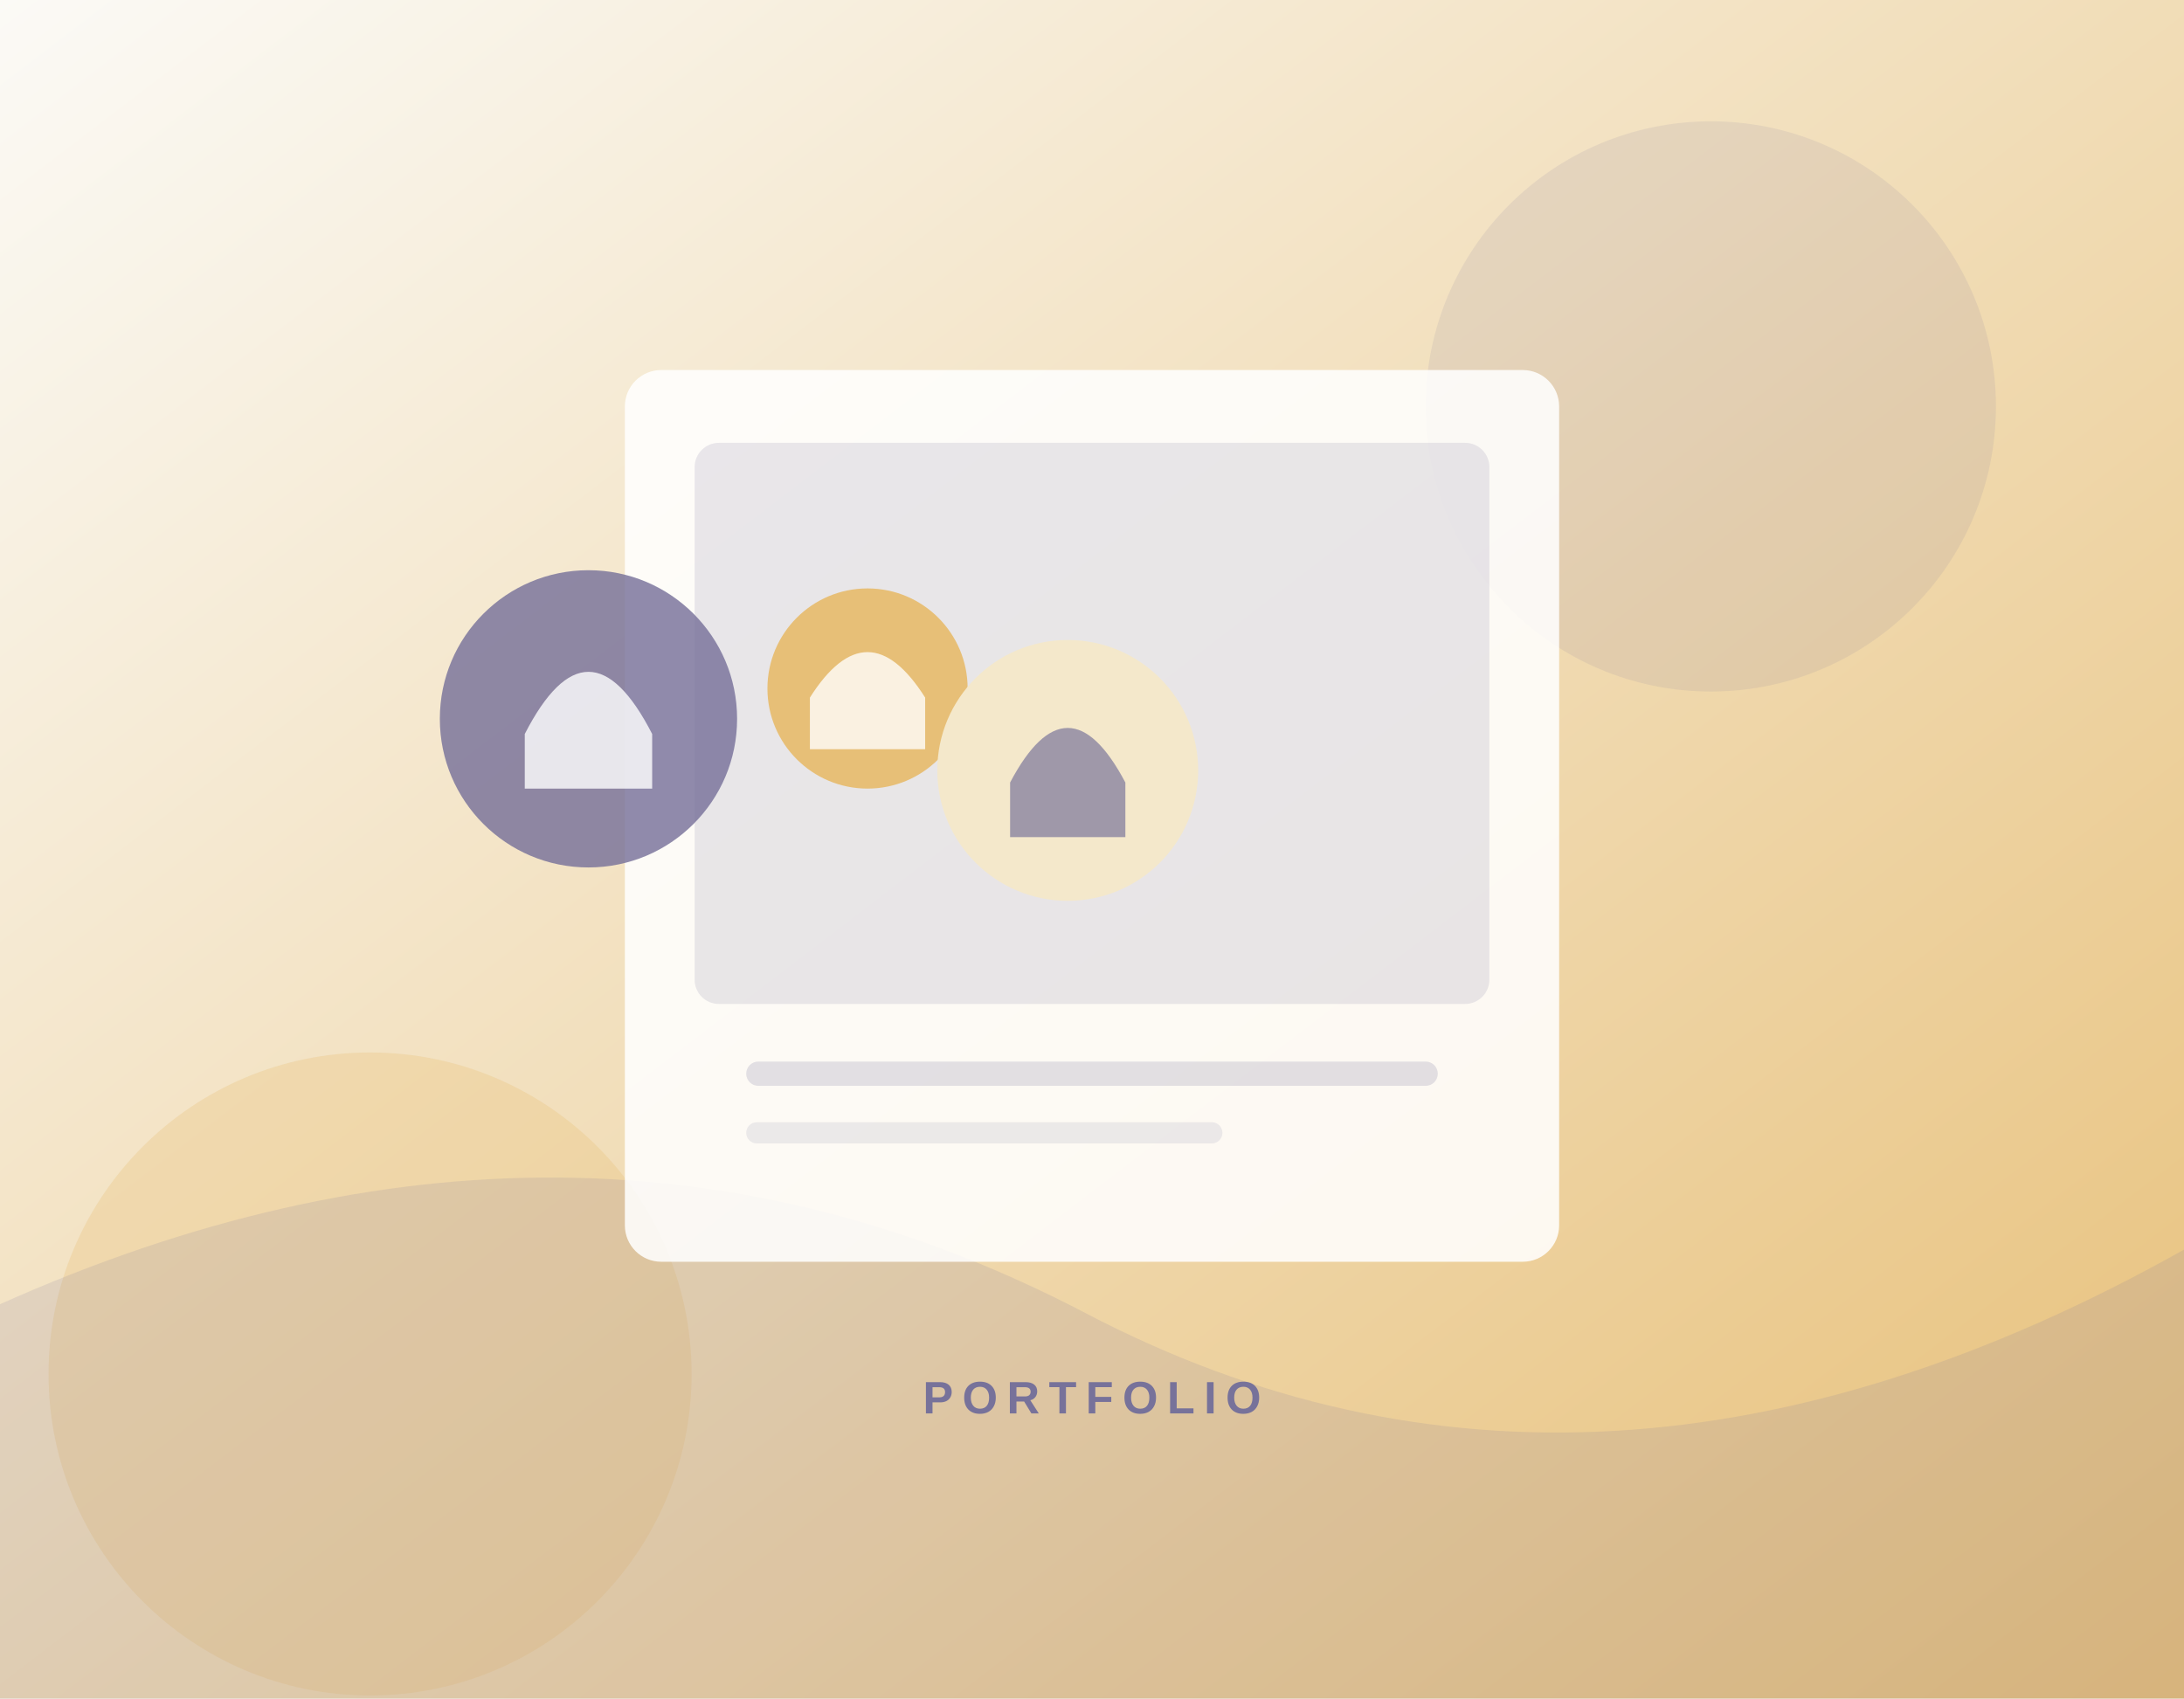
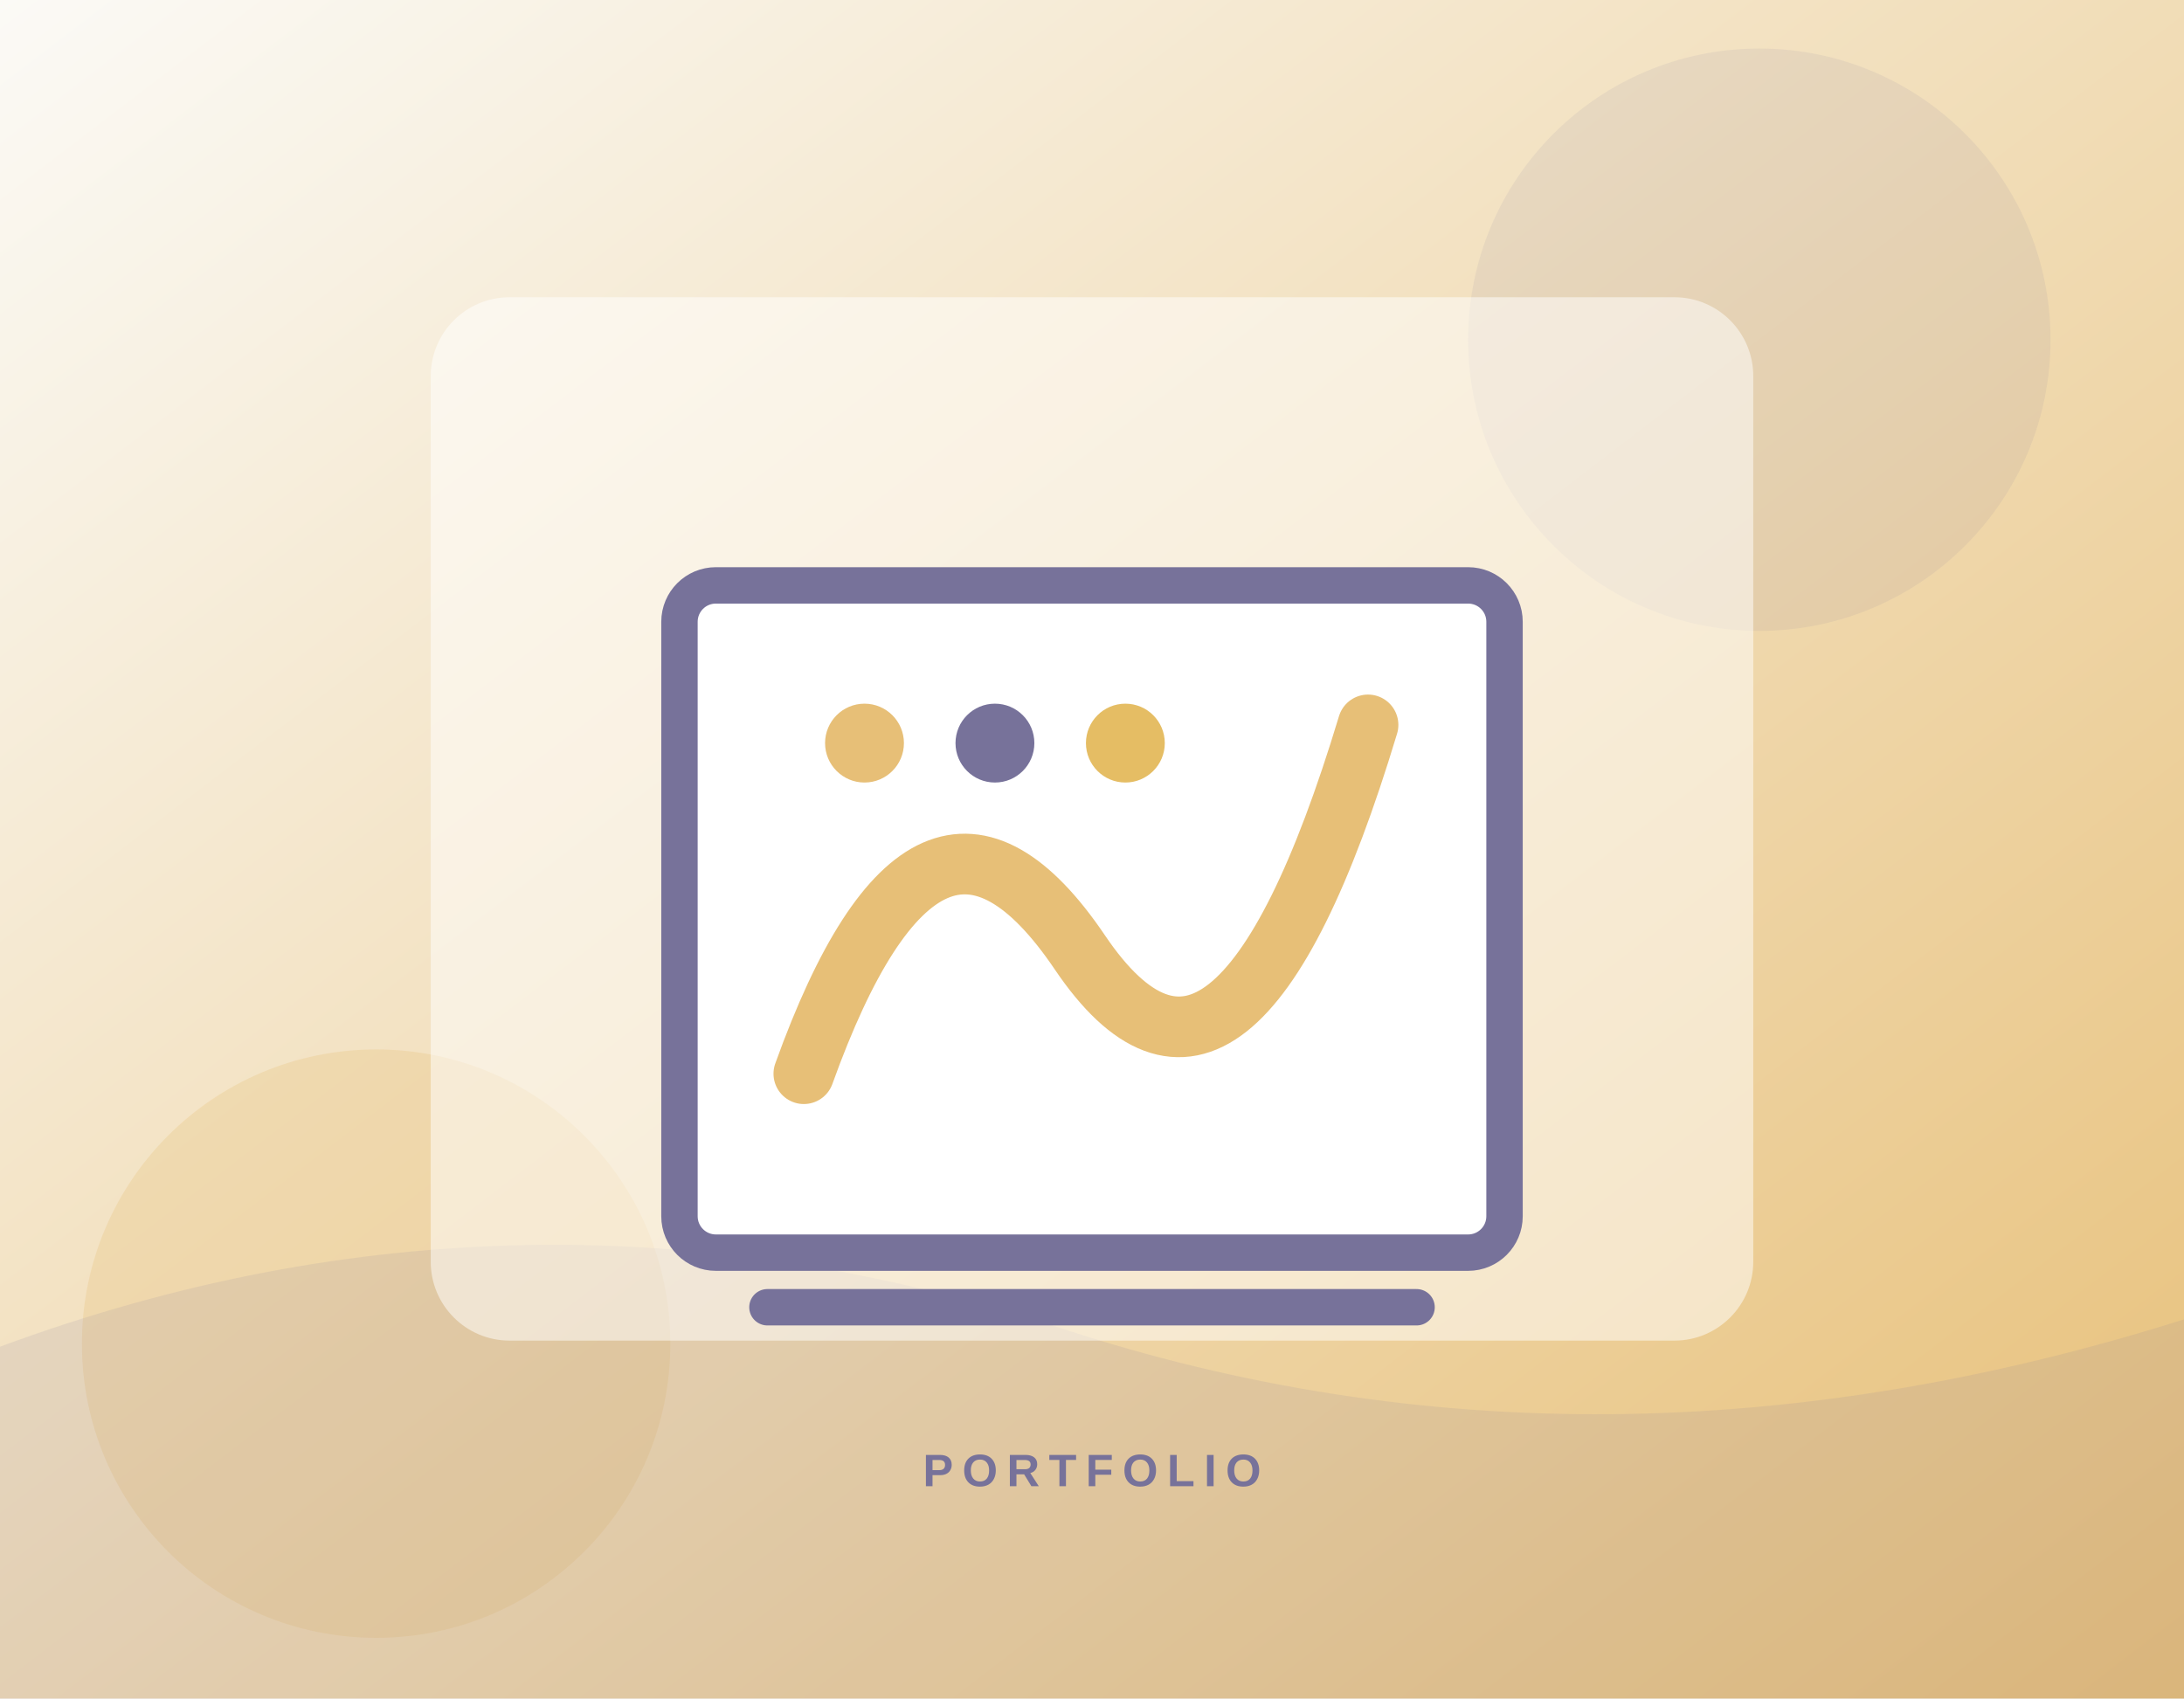
- <svg xmlns="http://www.w3.org/2000/svg" viewBox="0 0 720 560" role="img" aria-labelledby="title desc">
+ <svg xmlns="http://www.w3.org/2000/svg" viewBox="0 0 720 560" role="img" aria-labelledby="title desc" data-scene="creative">
  <defs>
    <linearGradient id="wash" x1="0" y1="0" x2="1" y2="1">
      <stop stop-color="#fbfaf6" />
      <stop offset="1" stop-color="#e7bf77" />
    </linearGradient>
  </defs>
  <rect width="720" height="560" fill="url(#wash)" />
-   <circle cx="564" cy="134" r="94" fill="#77729a" opacity=".12" />
-   <circle cx="122" cy="453" r="106" fill="#e7bf77" opacity=".3" />
-   <path d="M0 430 Q190 345 358 433 T720 412 V560 H0Z" fill="#77729a" opacity=".15" />
-   <rect x="206" y="122" width="308" height="294" rx="12" fill="#fff" opacity=".86" />
-   <rect x="229" y="146" width="262" height="185" rx="8" fill="#77729a" opacity=".16" />
-   <circle cx="194" cy="237" r="49" fill="#77729a" opacity=".82" />
-   <circle cx="286" cy="227" r="33" fill="#e7bf77" />
-   <circle cx="352" cy="254" r="43" fill="#f4e8cb" />
-   <path d="M173 242q21 -41 42 0v18h-42z" fill="#fff" opacity=".8" />
-   <path d="M267 230q19 -30 38 0v17h-38z" fill="#fff" opacity=".78" />
-   <path d="M333 258q19 -36 38 0v18h-38z" fill="#77729a" opacity=".68" />
-   <rect x="246" y="350" width="228" height="8" rx="4" fill="#77729a" opacity=".2" />
-   <rect x="246" y="370" width="157" height="7" rx="3.5" fill="#77729a" opacity=".13" />
-   <text x="360" y="466" text-anchor="middle" fill="#77729a" font-family="Arial,sans-serif" font-size="15" font-weight="700" letter-spacing="3">PORTFOLIO</text>
+   <circle cx="580" cy="112" r="96" fill="#77729a" opacity=".1" />
+   <circle cx="124" cy="443" r="97" fill="#e7bf77" opacity=".28" />
+   <path d="M0 444q173-64 350-6t370-3v125H0z" fill="#77729a" opacity=".12" />
+   <rect x="142" y="98" width="436" height="344" rx="26" fill="#fff" opacity=".5" />
+   <rect x="224" y="193" width="272" height="220" rx="12" fill="#fff" stroke="#77729a" stroke-width="12" stroke-linecap="round" stroke-linejoin="round" />
+   <path d="M265 354q41-114 91-40t95-75" fill="none" stroke="#e7bf77" stroke-width="20" stroke-linecap="round" />
+   <circle cx="285" cy="245" r="13" fill="#e7bf77" />
+   <circle cx="328" cy="245" r="13" fill="#77729a" />
+   <circle cx="371" cy="245" r="13" fill="#e5bd64" />
+   <path d="M253 431h214" fill="none" stroke="#77729a" stroke-width="12" stroke-linecap="round" stroke-linejoin="round" />
+   <text x="360" y="490" text-anchor="middle" fill="#77729a" font-family="Arial,sans-serif" font-size="15" font-weight="700" letter-spacing="3">PORTFOLIO</text>
</svg>
